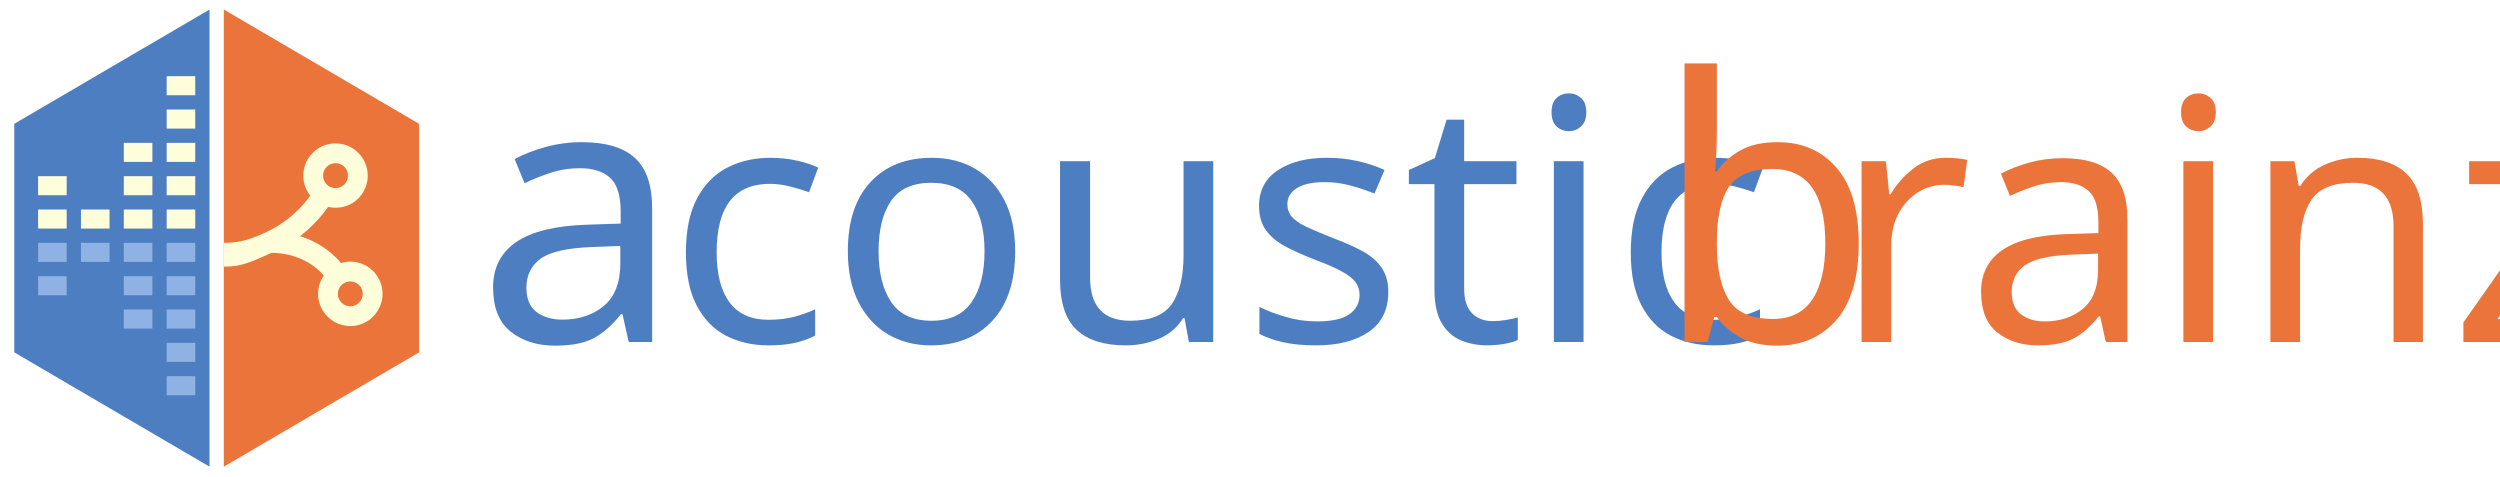
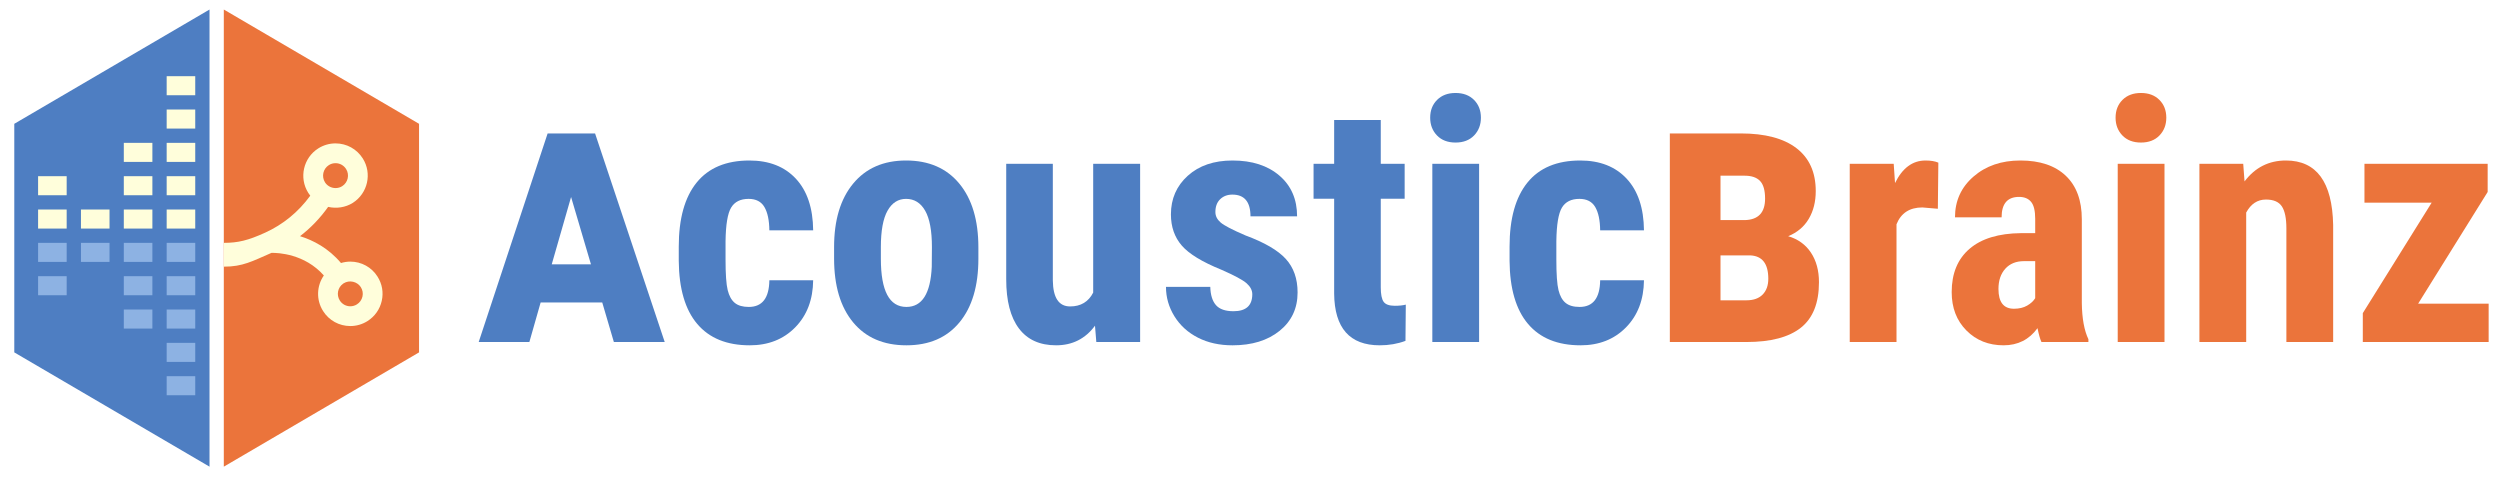
<svg xmlns="http://www.w3.org/2000/svg" version="1.1" id="Layer_1" x="0px" y="0px" width="525px" height="100px" viewBox="0 0 525 100" enable-background="new 0 0 525 100" xml:space="preserve">
  <g>
</g>
  <g>
-     <text transform="matrix(1 0 0 1 100 71.8232)">
-       <tspan x="0" y="0" fill="#4E7EC2" font-family="'RobotoCondensed-Bold'" font-size="76.999">a</tspan>
-       <tspan x="40.154" y="0" fill="#4E7EC2" font-family="'RobotoCondensed-Bold'" font-size="70.839">coustic</tspan>
-       <tspan x="247.206" y="0" fill="#EB743B" font-family="'RobotoCondensed-Bold'" font-size="76.999">b</tspan>
-       <tspan x="284.916" y="0" fill="#EB743B" font-family="'RobotoCondensed-Bold'" font-size="70.839">rainz</tspan>
-     </text>
+     <g>
+       <path fill="#4E7EC2" d="M126.469,63.515h-12.934l-2.369,8.309h-10.64l14.475-43.801h9.964l14.625,43.801h-10.678L126.469,63.515z     M115.866,55.506h8.233l-4.173-14.137L115.866,55.506z" />
+       <path fill="#4E7EC2" d="M157.241,64.456c2.837,0,4.277-1.868,4.324-5.604h9.2c-0.046,4.081-1.303,7.379-3.77,9.893    c-2.468,2.514-5.65,3.77-9.547,3.77c-4.82,0-8.498-1.498-11.034-4.496c-2.537-2.997-3.828-7.414-3.874-13.248v-2.975    c0-5.88,1.251-10.365,3.753-13.455s6.197-4.635,11.086-4.635c4.128,0,7.379,1.274,9.754,3.821    c2.375,2.549,3.586,6.163,3.632,10.845h-9.2c-0.023-2.121-0.369-3.752-1.038-4.895c-0.669-1.142-1.775-1.713-3.32-1.713    c-1.707,0-2.929,0.609-3.667,1.828c-0.738,1.218-1.13,3.578-1.176,7.082v3.828c0,3.063,0.149,5.203,0.45,6.421    c0.299,1.218,0.795,2.111,1.487,2.68C154.993,64.172,155.973,64.456,157.241,64.456z" />
+       <path fill="#4E7EC2" d="M175.158,51.899c0-5.672,1.338-10.122,4.013-13.352c2.675-3.228,6.376-4.842,11.104-4.842    c4.773,0,8.497,1.614,11.172,4.842c2.675,3.229,4.013,7.702,4.013,13.421v2.387c0,5.696-1.326,10.146-3.978,13.352    c-2.652,3.205-6.365,4.808-11.138,4.808c-4.797,0-8.526-1.608-11.19-4.825c-2.663-3.217-3.995-7.684-3.995-13.403V51.899z     M184.982,54.363c0,6.729,1.786,10.093,5.361,10.093c3.297,0,5.072-2.808,5.326-8.422l0.035-4.142c0-3.434-0.474-5.98-1.419-7.64    c-0.945-1.658-2.282-2.488-4.012-2.488c-1.66,0-2.958,0.83-3.892,2.488c-0.934,1.659-1.4,4.206-1.4,7.64V54.363z" />
+       <path fill="#4E7EC2" d="M229.948,68.398c-2.029,2.745-4.75,4.116-8.163,4.116c-3.436,0-6.041-1.181-7.816-3.545    c-1.776-2.363-2.664-5.806-2.664-10.325V34.397h9.789v24.489c0.046,3.644,1.257,5.465,3.632,5.465    c2.236,0,3.851-0.968,4.843-2.905V34.397h9.857v37.426h-9.2L229.948,68.398z" />
+       <path fill="#4E7EC2" d="M262.981,61.792c0-0.83-0.397-1.597-1.193-2.3c-0.795-0.703-2.565-1.654-5.31-2.854    c-4.035-1.638-6.809-3.332-8.318-5.085c-1.511-1.752-2.266-3.932-2.266-6.537c0-3.274,1.182-5.979,3.545-8.111    c2.364-2.133,5.494-3.199,9.392-3.199c4.104,0,7.39,1.061,9.857,3.182c2.468,2.122,3.701,4.97,3.701,8.544h-9.788    c0-3.044-1.269-4.566-3.806-4.566c-1.037,0-1.891,0.323-2.56,0.969c-0.669,0.646-1.003,1.545-1.003,2.698    c0,0.83,0.369,1.563,1.107,2.196c0.737,0.635,2.479,1.539,5.223,2.716c3.989,1.476,6.809,3.118,8.457,4.929    s2.474,4.156,2.474,7.039c0,3.344-1.258,6.03-3.771,8.059c-2.514,2.03-5.812,3.044-9.893,3.044c-2.744,0-5.166-0.536-7.264-1.608    c-2.099-1.072-3.742-2.564-4.93-4.479s-1.781-3.979-1.781-6.192h9.305c0.046,1.707,0.444,2.987,1.193,3.84    c0.749,0.854,1.978,1.28,3.684,1.28C261.667,65.355,262.981,64.168,262.981,61.792z" />
+       <path fill="#4E7EC2" d="M289.961,25.196v9.201h5.016v7.333h-5.016v18.604c0,1.478,0.202,2.494,0.605,3.049    c0.403,0.554,1.182,0.831,2.335,0.831c0.945,0,1.718-0.081,2.317-0.242l-0.069,7.609c-1.66,0.623-3.459,0.934-5.396,0.934    c-6.318,0-9.513-3.624-9.581-10.873V41.73h-4.324v-7.333h4.324v-9.201H289.961z" />
+       <path fill="#4E7EC2" d="M300.338,24.713c0-1.522,0.484-2.768,1.453-3.736s2.26-1.452,3.874-1.452c1.613,0,2.905,0.483,3.874,1.452    s1.452,2.214,1.452,3.736c0,1.499-0.479,2.744-1.435,3.735c-0.958,0.991-2.255,1.487-3.892,1.487    c-1.638,0-2.935-0.496-3.892-1.487S300.338,26.212,300.338,24.713z M310.611,71.823h-9.823V34.397h9.823V71.823z" />
+       <path fill="#4E7EC2" d="M331.71,64.456c2.837,0,4.277-1.868,4.324-5.604h9.2c-0.046,4.081-1.303,7.379-3.77,9.893    c-2.468,2.514-5.65,3.77-9.547,3.77c-4.82,0-8.498-1.498-11.034-4.496c-2.537-2.997-3.828-7.414-3.874-13.248v-2.975    c0-5.88,1.251-10.365,3.753-13.455s6.197-4.635,11.086-4.635c4.128,0,7.379,1.274,9.754,3.821    c2.375,2.549,3.586,6.163,3.632,10.845h-9.2c-0.023-2.121-0.369-3.752-1.038-4.895c-0.669-1.142-1.775-1.713-3.32-1.713    c-1.707,0-2.929,0.609-3.667,1.828c-0.738,1.218-1.13,3.578-1.176,7.082v3.828c0,3.063,0.149,5.203,0.45,6.421    c0.299,1.218,0.795,2.111,1.487,2.68C329.462,64.172,330.441,64.456,331.71,64.456z" />
+       <path fill="#EB743B" d="M350.665,71.823V28.022h14.889c5.113,0,9.017,1.034,11.711,3.102c2.694,2.068,4.042,5.07,4.042,9.005    c0,2.231-0.488,4.173-1.466,5.827s-2.42,2.871-4.324,3.647c2.055,0.602,3.647,1.748,4.775,3.439    c1.128,1.692,1.691,3.767,1.691,6.223c0,4.361-1.266,7.545-3.797,9.55c-2.532,2.006-6.342,3.008-11.43,3.008H350.665z     M361.305,46.22h5.113c2.832-0.075,4.249-1.579,4.249-4.512c0-1.729-0.352-2.964-1.053-3.703c-0.702-0.739-1.78-1.109-3.233-1.109    h-5.076V46.22z M361.305,53.626v9.438h5.452c1.479,0,2.612-0.402,3.402-1.208c0.789-0.805,1.185-1.912,1.185-3.322    c0-3.171-1.278-4.806-3.835-4.907H361.305z" />
+       <path fill="#EB743B" d="M406.949,43.841l-3.251-0.277c-2.676,0-4.485,1.176-5.431,3.528v24.731h-9.823V34.397h9.235l0.276,4.047    c1.545-3.159,3.678-4.738,6.399-4.738c1.106,0,2.006,0.149,2.698,0.449L406.949,43.841z" />
+       <path fill="#EB743B" d="M428.706,71.823c-0.276-0.576-0.554-1.545-0.83-2.905c-1.753,2.398-4.128,3.597-7.126,3.597    c-3.136,0-5.736-1.037-7.8-3.112c-2.063-2.076-3.096-4.762-3.096-8.06c0-3.92,1.251-6.952,3.753-9.097    c2.502-2.146,6.105-3.24,10.81-3.286h2.975v-3.01c0-1.683-0.289-2.871-0.865-3.563s-1.418-1.038-2.524-1.038    c-2.444,0-3.667,1.431-3.667,4.289h-9.788c0-3.459,1.297-6.313,3.891-8.561c2.595-2.248,5.875-3.372,9.841-3.372    c4.104,0,7.281,1.066,9.529,3.199c2.249,2.133,3.373,5.183,3.373,9.148V63.66c0.046,3.229,0.507,5.754,1.383,7.575v0.588H428.706z     M422.93,64.836c1.083,0,2.006-0.219,2.767-0.657c0.762-0.438,1.326-0.956,1.695-1.557V54.84h-2.353    c-1.66,0-2.969,0.53-3.926,1.591c-0.957,1.062-1.436,2.479-1.436,4.255C419.678,63.452,420.762,64.836,422.93,64.836z" />
+       <path fill="#EB743B" d="M444.271,24.713c0-1.522,0.484-2.768,1.453-3.736s2.26-1.452,3.874-1.452c1.613,0,2.905,0.483,3.874,1.452    s1.452,2.214,1.452,3.736c0,1.499-0.479,2.744-1.435,3.735c-0.958,0.991-2.255,1.487-3.892,1.487    c-1.638,0-2.935-0.496-3.892-1.487S444.271,26.212,444.271,24.713z M454.544,71.823h-9.823V34.397h9.823V71.823z" />
+       <path fill="#EB743B" d="M471.077,34.397l0.276,3.701c2.214-2.929,5.107-4.393,8.683-4.393c6.434,0,9.742,4.508,9.927,13.524    v24.593h-9.823V47.956c0-2.121-0.317-3.66-0.951-4.617c-0.635-0.957-1.747-1.436-3.338-1.436c-1.776,0-3.16,0.911-4.151,2.732    v27.188h-9.823V34.397H471.077z" />
+       <path fill="#EB743B" d="M507.812,63.764h14.804v8.06h-26.426v-6.07l14.458-23.192h-14.112v-8.163h25.873v5.915L507.812,63.764z" />
+     </g>
    <g>
      <polygon fill="#EB743B" points="47,2 47,98 88,74 88,26   " />
      <polygon fill="#4E7EC2" points="44,2 3,26 3,74 44,98   " />
      <rect x="35" y="16" fill="#FFFEDB" width="6" height="4" />
      <rect x="35" y="23" fill="#FFFEDB" width="6" height="4" />
      <rect x="35" y="30" fill="#FFFEDB" width="6" height="4" />
      <rect x="35" y="37" fill="#FFFEDB" width="6" height="4" />
      <rect x="35" y="44" fill="#FFFEDB" width="6" height="4" />
      <rect x="35" y="51" fill="#8DB2E3" width="6" height="4" />
      <rect x="35" y="58" fill="#8DB2E3" width="6" height="4" />
      <rect x="35" y="65" fill="#8DB2E3" width="6" height="4" />
      <rect x="35" y="72" fill="#8DB2E3" width="6" height="4" />
      <rect x="35" y="79" fill="#8DB2E3" width="6" height="4" />
      <rect x="26" y="30" fill="#FFFEDB" width="6" height="4" />
      <rect x="26" y="37" fill="#FFFEDB" width="6" height="4" />
      <rect x="26" y="44" fill="#FFFEDB" width="6" height="4" />
      <rect x="26" y="51" fill="#8DB2E3" width="6" height="4" />
      <rect x="26" y="58" fill="#8DB2E3" width="6" height="4" />
      <rect x="26" y="65" fill="#8DB2E3" width="6" height="4" />
      <rect x="17" y="44" fill="#FFFEDB" width="6" height="4" />
      <rect x="17" y="51" fill="#8DB2E3" width="6" height="4" />
      <rect x="8" y="37" fill="#FFFEDB" width="6" height="4" />
      <rect x="8" y="44" fill="#FFFEDB" width="6" height="4" />
      <rect x="8" y="51" fill="#8DB2E3" width="6" height="4" />
      <rect x="8" y="58" fill="#8DB2E3" width="6" height="4" />
      <path fill="#FFFEDB" d="M79.281,58.087c-1.239-1.97-3.38-3.148-5.718-3.148c-0.666,0-1.324,0.103-1.956,0.295    c-2.632-3.125-5.819-4.775-8.603-5.636c2.235-1.714,4.208-3.771,5.909-6.153c1.74,0.394,3.63,0.127,5.162-0.832    c3.158-2.006,4.103-6.197,2.104-9.348c-1.249-1.975-3.39-3.152-5.724-3.152c-1.283,0-2.533,0.363-3.616,1.05    c-3.146,1.991-4.093,6.181-2.105,9.336c0.13,0.207,0.271,0.404,0.422,0.596c-2.514,3.442-5.708,6.056-9.519,7.785l-0.014,0.004    C52.093,50.487,50,51,47,51v5c4,0,5.931-1.125,10.016-2.898c1.366-0.023,6.962,0.185,10.991,4.747    c-1.507,2.164-1.655,5.108-0.16,7.471c1.241,1.97,3.382,3.15,5.721,3.15c1.278,0,2.524-0.36,3.607-1.044    c1.538-0.975,2.599-2.482,2.995-4.252C80.566,61.413,80.248,59.606,79.281,58.087z M69.061,34.67    c0.423-0.266,0.901-0.405,1.396-0.405c0.903,0,1.731,0.456,2.219,1.224c0.771,1.214,0.403,2.836-0.818,3.61    c-0.41,0.261-0.896,0.398-1.387,0.398c-0.493,0-0.974-0.134-1.39-0.391c-0.343-0.213-0.625-0.489-0.832-0.817    C67.478,37.064,67.842,35.443,69.061,34.67z M76.119,62.27c-0.154,0.687-0.564,1.27-1.161,1.645    c-0.413,0.264-0.896,0.406-1.391,0.406c-0.906,0-1.731-0.457-2.21-1.218c-0.745-1.18-0.441-2.727,0.691-3.528l0.117-0.078    c1.208-0.766,2.866-0.367,3.608,0.808C76.151,60.896,76.271,61.591,76.119,62.27z" />
    </g>
  </g>
</svg>
